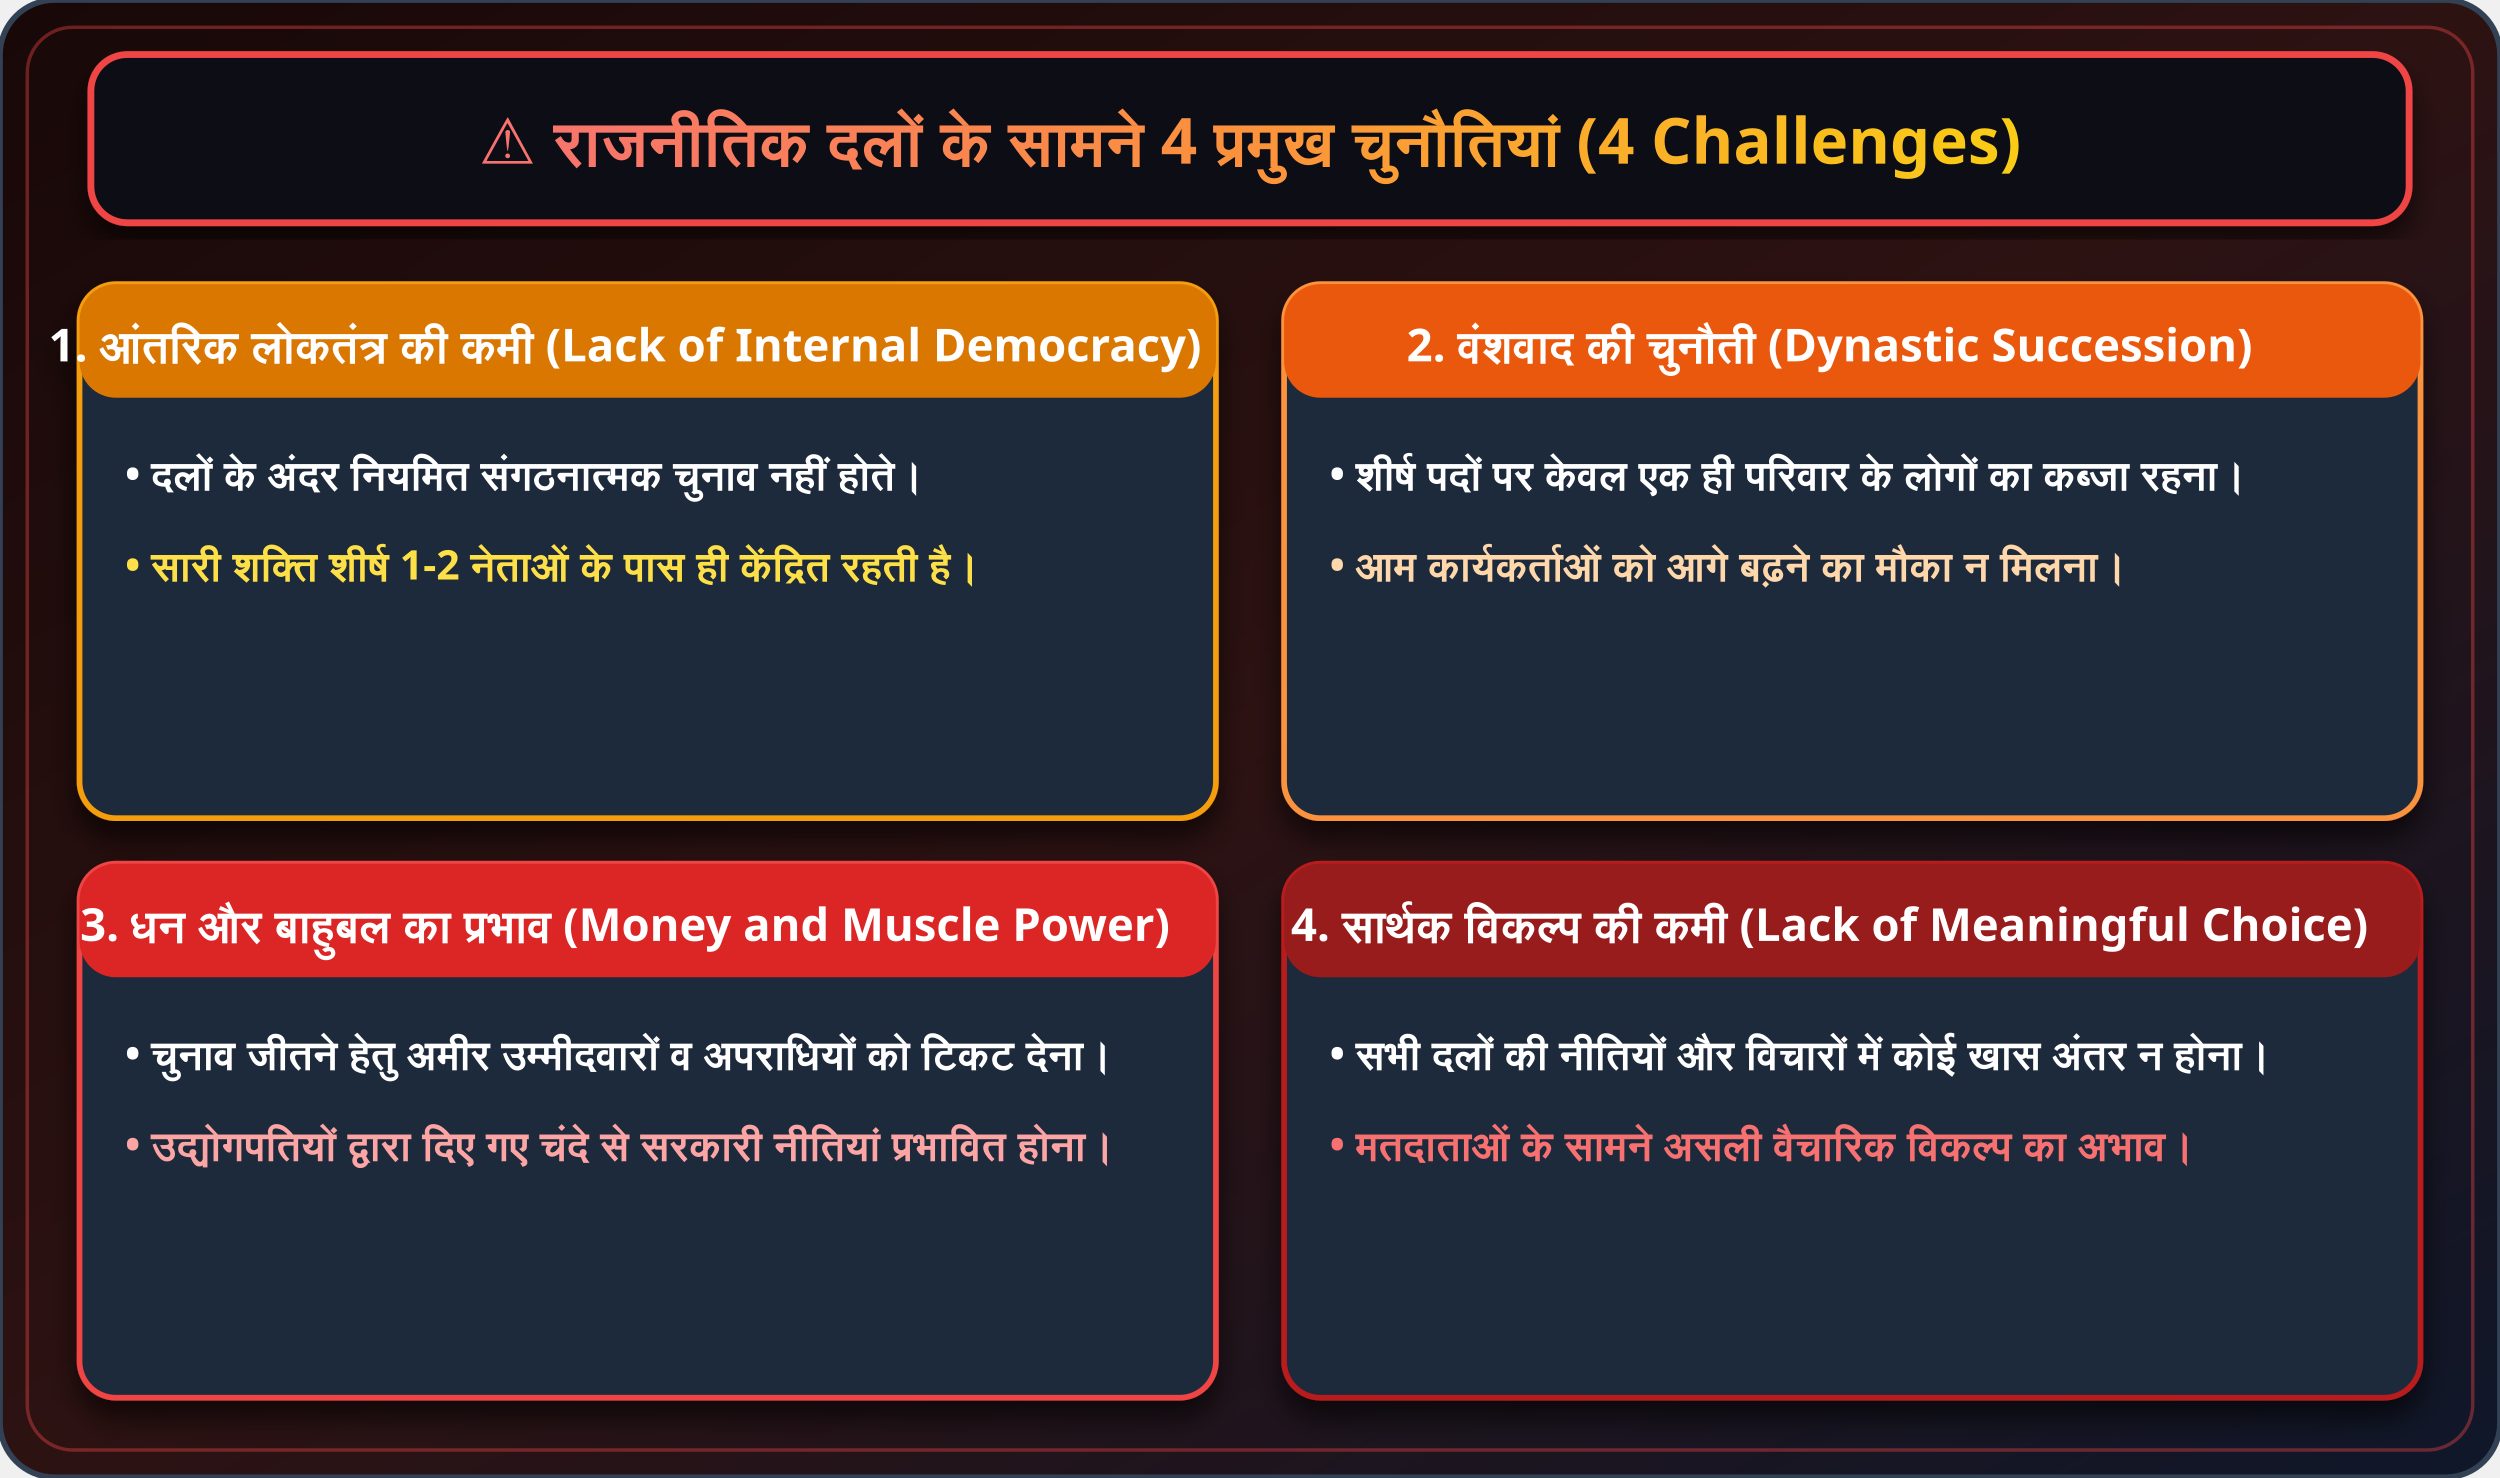
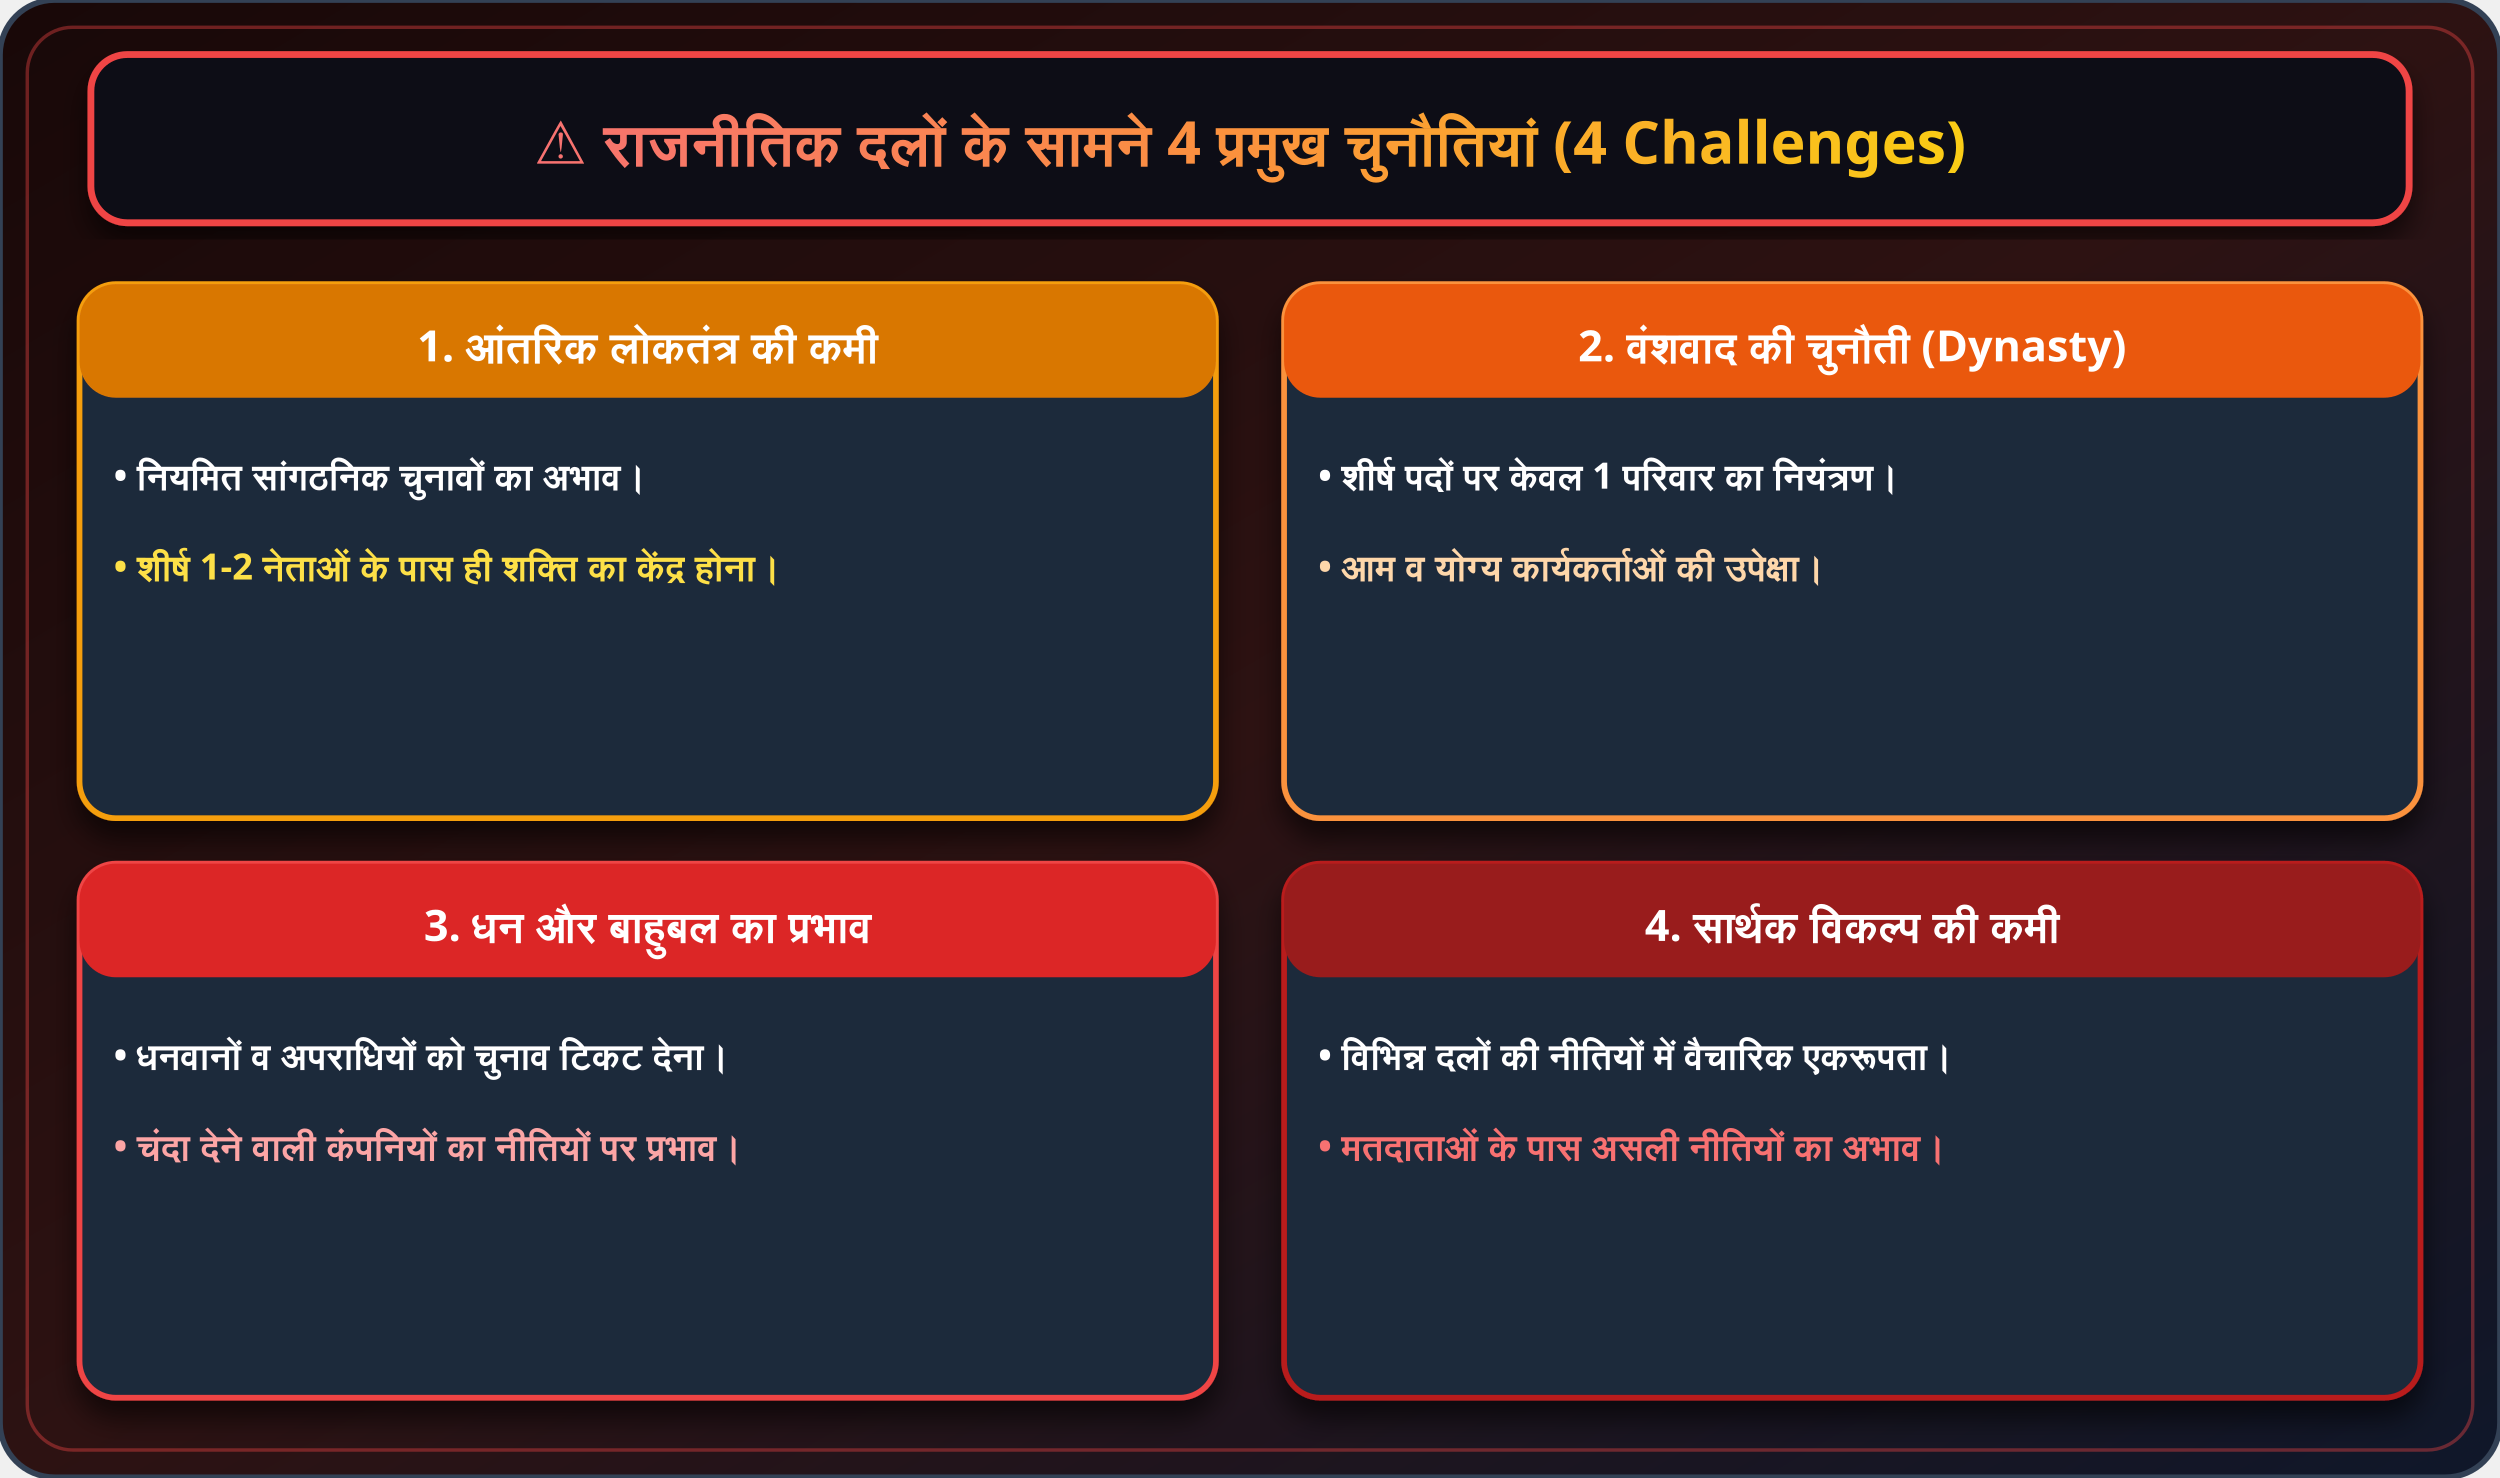
<svg xmlns="http://www.w3.org/2000/svg" viewBox="0 0 1100 650" width="1100" height="650">
  <defs>
    <linearGradient id="bgGrad4" x1="0%" y1="0%" x2="100%" y2="100%">
      <stop offset="0%" stop-color="#180808" />
      <stop offset="50%" stop-color="#2d1212" />
      <stop offset="100%" stop-color="#0f172a" />
    </linearGradient>
    <linearGradient id="titleGrad4" x1="0%" y1="0%" x2="100%" y2="0%">
      <stop offset="0%" stop-color="#f87171" />
      <stop offset="50%" stop-color="#fb923c" />
      <stop offset="100%" stop-color="#facc15" />
    </linearGradient>
    <filter id="shadow4" x="-10%" y="-10%" width="120%" height="120%">
      <feDropShadow dx="0" dy="8" stdDeviation="6" flood-color="#000000" flood-opacity="0.6" />
    </filter>
  </defs>
  <rect width="1100" height="650" rx="24" fill="url(#bgGrad4)" stroke="#334155" stroke-width="2.5" />
  <rect x="12" y="12" width="1076" height="626" rx="20" fill="none" stroke="#ef4444" stroke-width="1.5" stroke-opacity="0.4" />
  <g filter="url(#shadow4)">
    <rect x="40" y="24" width="1020" height="74" rx="16" fill="#090d16" stroke="#ef4444" stroke-width="3" />
-     <text x="550" y="72" fill="url(#titleGrad4)" font-family="'Tiro Devanagari Hindi', 'Segoe UI', sans-serif" font-size="28" font-weight="900" text-anchor="middle">⚠️ राजनीतिक दलों के सामने 4 प्रमुख चुनौतियां (4 Challenges)</text>
+     <text x="550" y="72" fill="url(#titleGrad4)" font-family="'Tiro Devanagari Hindi', 'Segoe UI', sans-serif" font-size="26" font-weight="900" text-anchor="middle">⚠️ राजनीतिक दलों के सामने 4 प्रमुख चुनौतियां (4 Challenges)</text>
  </g>
  <g transform="translate(35, 125)" filter="url(#shadow4)">
    <rect width="500" height="235" rx="16" fill="#1e293b" stroke="#f59e0b" stroke-width="2.5" />
    <rect x="0" y="0" width="500" height="50" rx="16" fill="#d97706" />
-     <text x="240" y="34" fill="#ffffff" font-family="'Tiro Devanagari Hindi', sans-serif" font-size="20" font-weight="900" text-anchor="middle">1. आंतरिक लोकतंत्र की कमी (Lack of Internal Democracy)</text>
-     <text x="20" y="90" fill="#ffffff" font-family="'Tiro Devanagari Hindi', sans-serif" font-size="18" font-weight="bold">• दलों के अंदर नियमित संगठनात्मक चुनाव नहीं होते।</text>
-     <text x="20" y="130" fill="#fde047" font-family="'Tiro Devanagari Hindi', sans-serif" font-size="18" font-weight="bold">• सारी शक्ति शीर्ष 1-2 नेताओं के पास ही केंद्रित रहती है।</text>
+     <text x="250" y="34" fill="#ffffff" font-family="'Tiro Devanagari Hindi', sans-serif" font-size="19" font-weight="900" text-anchor="middle">1. आंतरिक लोकतंत्र की कमी</text>
+     <text x="15" y="90" fill="#ffffff" font-family="'Tiro Devanagari Hindi', sans-serif" font-size="16" font-weight="bold">• नियमित सांगठनिक चुनावों का अभाव।</text>
+     <text x="15" y="130" fill="#fde047" font-family="'Tiro Devanagari Hindi', sans-serif" font-size="16" font-weight="bold">• शीर्ष 1-2 नेताओं के पास ही शक्ति का केंद्र होना।</text>
  </g>
  <g transform="translate(565, 125)" filter="url(#shadow4)">
    <rect width="500" height="235" rx="16" fill="#1e293b" stroke="#fb923c" stroke-width="2.5" />
    <rect x="0" y="0" width="500" height="50" rx="16" fill="#ea580c" />
-     <text x="240" y="34" fill="#ffffff" font-family="'Tiro Devanagari Hindi', sans-serif" font-size="20" font-weight="900" text-anchor="middle">2. वंशवाद की चुनौती (Dynastic Succession)</text>
-     <text x="20" y="90" fill="#ffffff" font-family="'Tiro Devanagari Hindi', sans-serif" font-size="18" font-weight="bold">• शीर्ष पदों पर केवल एक ही परिवार के लोगों का कब्जा रहना।</text>
-     <text x="20" y="130" fill="#fed7aa" font-family="'Tiro Devanagari Hindi', sans-serif" font-size="18" font-weight="bold">• आम कार्यकर्ताओं को आगे बढ़ने का मौका न मिलना।</text>
+     <text x="250" y="34" fill="#ffffff" font-family="'Tiro Devanagari Hindi', sans-serif" font-size="19" font-weight="900" text-anchor="middle">2. वंशवाद की चुनौती (Dynasty)</text>
+     <text x="15" y="90" fill="#ffffff" font-family="'Tiro Devanagari Hindi', sans-serif" font-size="16" font-weight="bold">• शीर्ष पदों पर केवल 1 परिवार का नियंत्रण।</text>
+     <text x="15" y="130" fill="#fed7aa" font-family="'Tiro Devanagari Hindi', sans-serif" font-size="16" font-weight="bold">• आम व योग्य कार्यकर्ताओं की उपेक्षा।</text>
  </g>
  <g transform="translate(35, 380)" filter="url(#shadow4)">
    <rect width="500" height="235" rx="16" fill="#1e293b" stroke="#ef4444" stroke-width="2.5" />
    <rect x="0" y="0" width="500" height="50" rx="16" fill="#dc2626" />
-     <text x="240" y="34" fill="#ffffff" font-family="'Tiro Devanagari Hindi', sans-serif" font-size="20" font-weight="900" text-anchor="middle">3. धन और बाहुबल का प्रभाव (Money and Muscle Power)</text>
-     <text x="20" y="90" fill="#ffffff" font-family="'Tiro Devanagari Hindi', sans-serif" font-size="18" font-weight="bold">• चुनाव जीतने हेतु अमीर उम्मीदवारों व अपराधियों को टिकट देना।</text>
-     <text x="20" y="130" fill="#fca5a5" font-family="'Tiro Devanagari Hindi', sans-serif" font-size="18" font-weight="bold">• उद्योगपतियों द्वारा दिए गए चंदे से सरकारी नीतियां प्रभावित होना।</text>
+     <text x="250" y="34" fill="#ffffff" font-family="'Tiro Devanagari Hindi', sans-serif" font-size="19" font-weight="900" text-anchor="middle">3. धन और बाहुबल का प्रभाव</text>
+     <text x="15" y="90" fill="#ffffff" font-family="'Tiro Devanagari Hindi', sans-serif" font-size="16" font-weight="bold">• धनवानों व अपराधियों को चुनाव टिकट देना।</text>
+     <text x="15" y="130" fill="#fca5a5" font-family="'Tiro Devanagari Hindi', sans-serif" font-size="16" font-weight="bold">• चंदा देने वाली कंपनियों का नीतियों पर प्रभाव।</text>
  </g>
  <g transform="translate(565, 380)" filter="url(#shadow4)">
    <rect width="500" height="235" rx="16" fill="#1e293b" stroke="#b91c1c" stroke-width="2.5" />
    <rect x="0" y="0" width="500" height="50" rx="16" fill="#991b1b" />
-     <text x="240" y="34" fill="#ffffff" font-family="'Tiro Devanagari Hindi', sans-serif" font-size="20" font-weight="900" text-anchor="middle">4. सार्थक विकल्प की कमी (Lack of Meaningful Choice)</text>
-     <text x="20" y="90" fill="#ffffff" font-family="'Tiro Devanagari Hindi', sans-serif" font-size="18" font-weight="bold">• सभी दलों की नीतियों और विचारों में कोई खास अंतर न होना।</text>
-     <text x="20" y="130" fill="#f87171" font-family="'Tiro Devanagari Hindi', sans-serif" font-size="18" font-weight="bold">• मतदाताओं के सामने असली वैचारिक विकल्प का अभाव।</text>
+     <text x="250" y="34" fill="#ffffff" font-family="'Tiro Devanagari Hindi', sans-serif" font-size="19" font-weight="900" text-anchor="middle">4. सार्थक विकल्प की कमी</text>
+     <text x="15" y="90" fill="#ffffff" font-family="'Tiro Devanagari Hindi', sans-serif" font-size="16" font-weight="bold">• विभिन्न दलों की नीतियों में वैचारिक एकरूपता।</text>
+     <text x="15" y="130" fill="#f87171" font-family="'Tiro Devanagari Hindi', sans-serif" font-size="16" font-weight="bold">• मतदाताओं के पास असली नीतियों का अभाव।</text>
  </g>
</svg>
